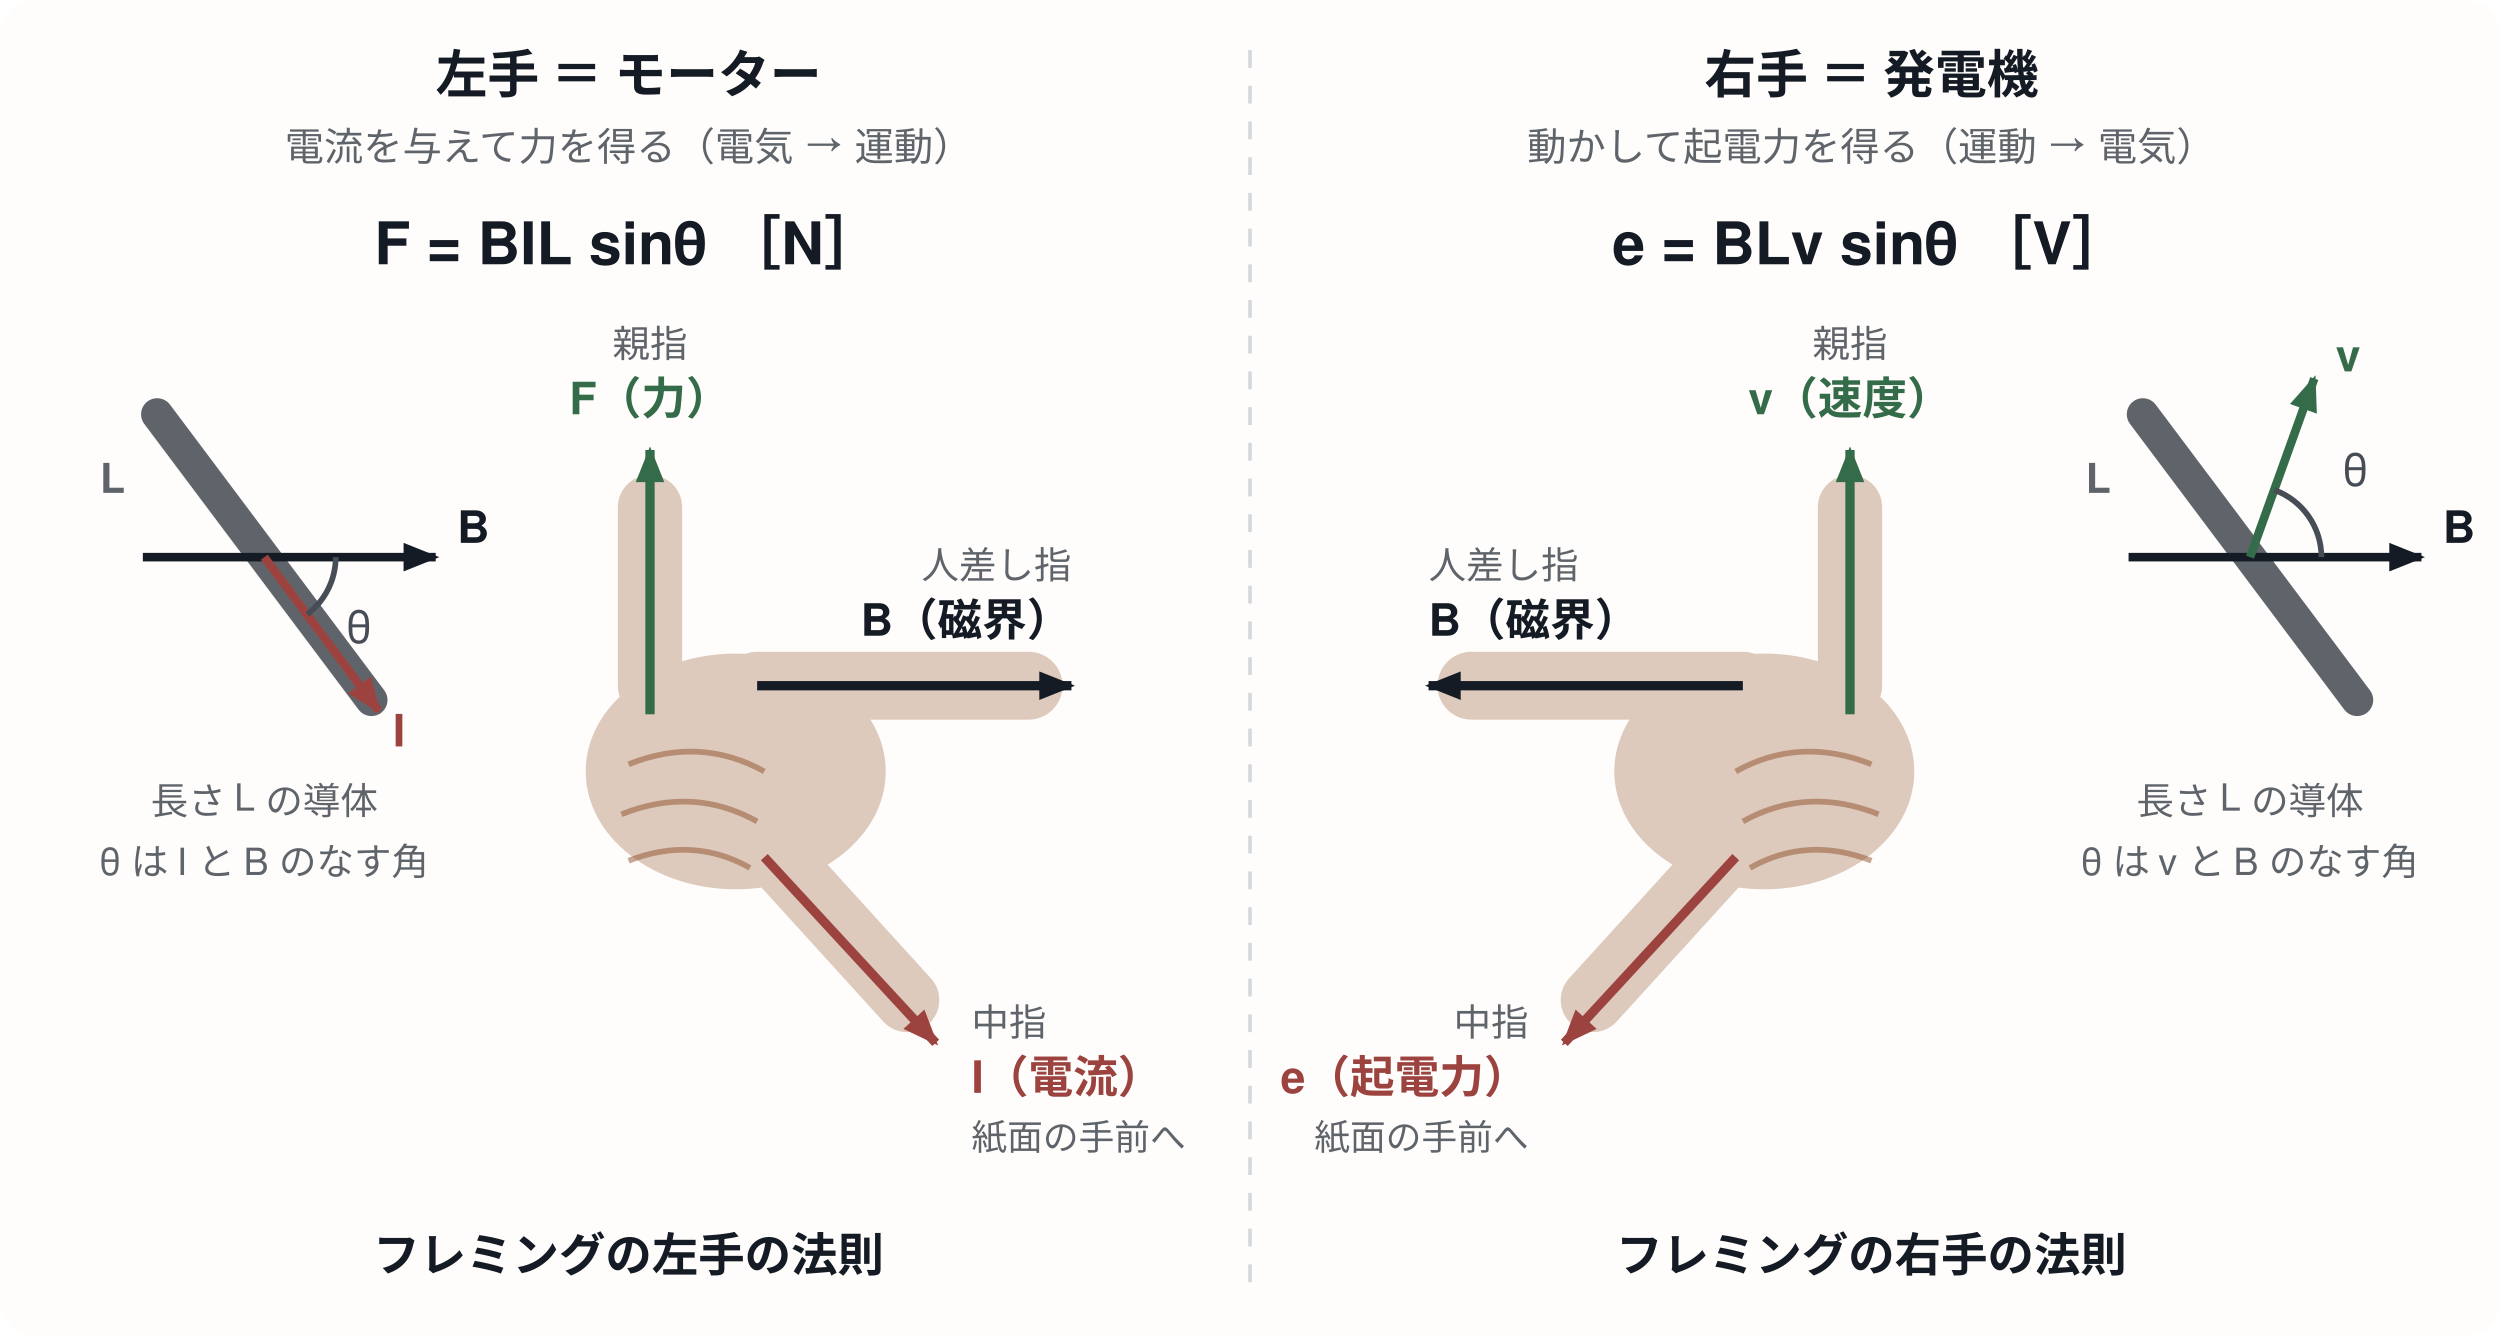
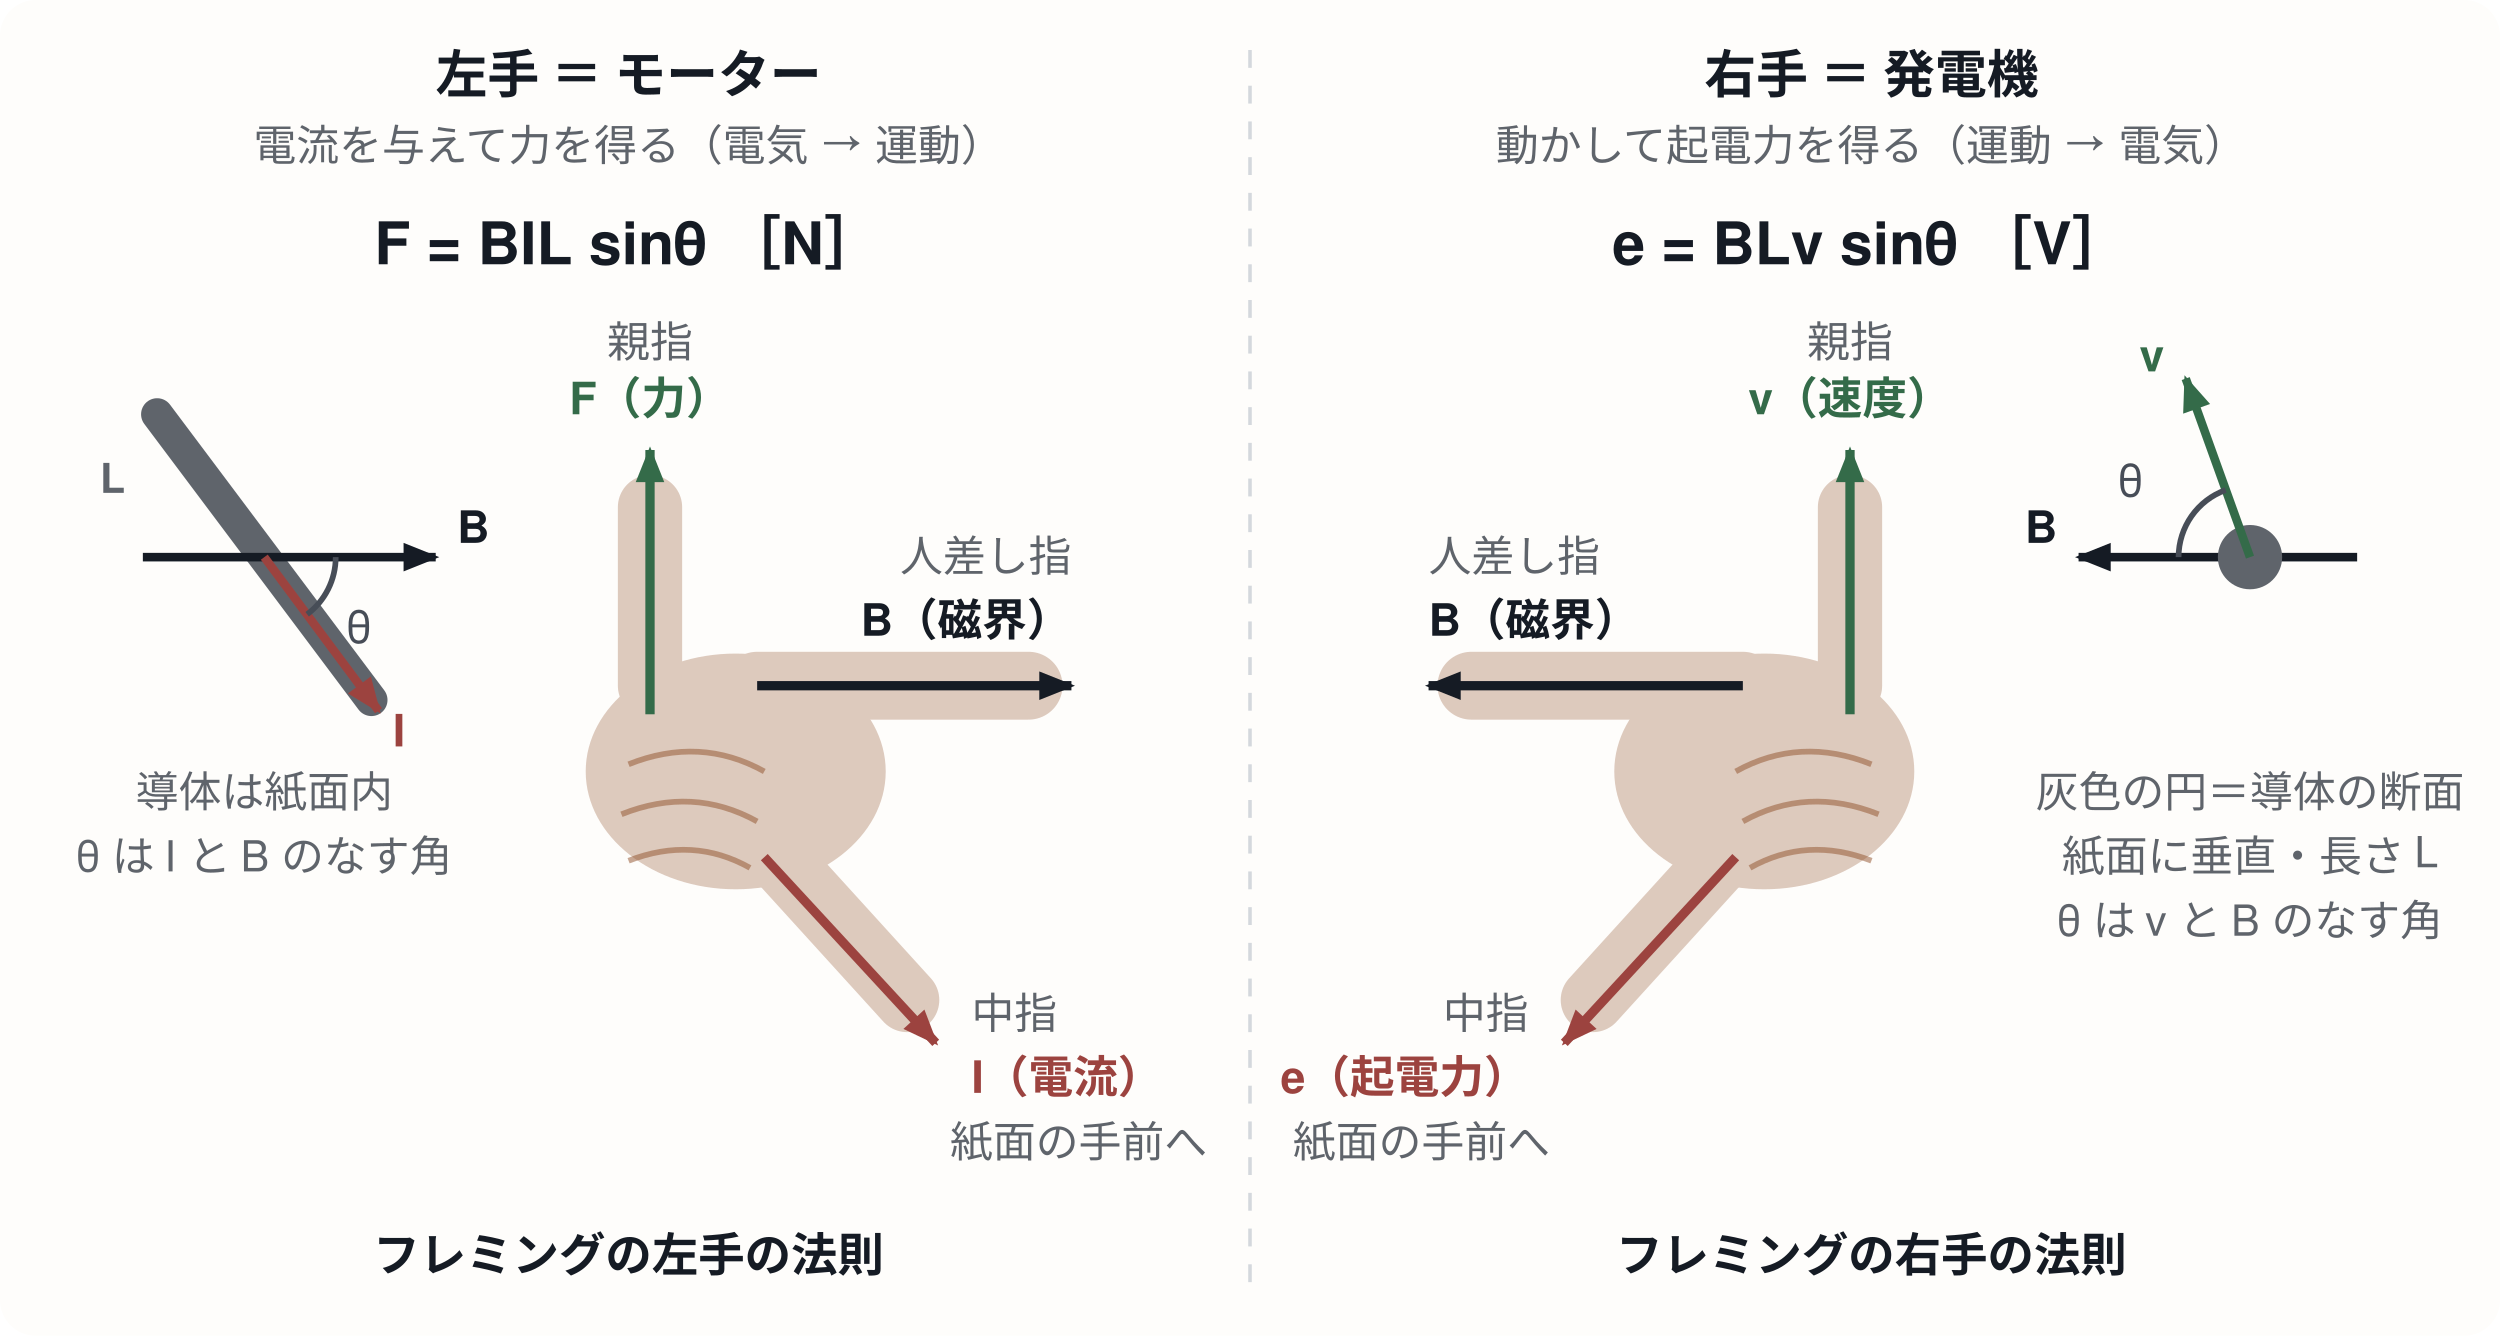
- <svg xmlns="http://www.w3.org/2000/svg" width="700" height="374" viewBox="0 0 700 374" font-family="Noto Sans JP, Hiragino Sans, Yu Gothic, Meiryo, Helvetica, Arial, sans-serif" role="img" aria-label="フレミングの左手の法則と右手の法則を並べた図。左は左手＝モーターで、親指が上を向いて力 F、人差し指が右を向いて磁束密度 B、中指が手前へ向いて電流 I を表し、式は F = BIL sinθ、θ は導体を流れる電流 I と磁束密度 B のなす角。右は右手＝発電機で、親指が上を向いて導体の移動速度 v、人差し指が左を向いて磁束密度 B、中指が手前へ向いて起電力 e を表し、式は e = BLv sinθ、θ は速度 v と磁束密度 B のなす角。両パネルの外側に、磁界の中へ斜めに置かれた長さ L の導体があり、左は電流 I と磁界 B、右は速度 v と磁界 B のなす角に θ が付いている">
+ <svg xmlns="http://www.w3.org/2000/svg" width="700" height="374" viewBox="0 0 700 374" font-family="Noto Sans JP, Hiragino Sans, Yu Gothic, Meiryo, Helvetica, Arial, sans-serif" role="img" aria-label="フレミングの左手の法則と右手の法則を並べた図。左は左手＝モーターで、親指が上を向いて力 F、人差し指が右を向いて磁束密度 B、中指が手前へ向いて電流 I を表し、式は F = BIL sinθ、θ は導体を流れる電流 I と磁束密度 B のなす角。右は右手＝発電機で、親指が上を向いて導体の移動速度 v、人差し指が左を向いて磁束密度 B、中指が手前へ向いて起電力 e を表し、式は e = BLv sinθ、θ は速度 v と磁束密度 B のなす角。両パネルの外側に導体の小図がある。左は紙面内に斜めに置かれた長さ L の導体で、導体に沿う電流 I と磁界 B のなす角に θ が付いている。右は紙面に垂直に置かれた長さ L の導体を断面（灰色の円）で表し、紙面内の速度 v と磁界 B のなす角に θ が付いている。右の小図の磁界 B は、右手の図と同じく左向きに描いてあり、どちらで判定しても起電力は紙面の手前を向く">
  <defs>
    <marker id="flem-ok" markerWidth="10" markerHeight="8" refX="9" refY="4" orient="auto" markerUnits="userSpaceOnUse">
      <path d="M0,0 L10,4 L0,8 z" fill="#346b49" />
    </marker>
    <marker id="flem-ink" markerWidth="10" markerHeight="8" refX="9" refY="4" orient="auto" markerUnits="userSpaceOnUse">
      <path d="M0,0 L10,4 L0,8 z" fill="#151b24" />
    </marker>
    <marker id="flem-danger" markerWidth="10" markerHeight="8" refX="9" refY="4" orient="auto" markerUnits="userSpaceOnUse">
      <path d="M0,0 L10,4 L0,8 z" fill="#9c433f" />
    </marker>
  </defs>
  <rect x="0" y="0" width="700" height="374" rx="10" fill="#fefdfb" />
  <line x1="350" y1="14" x2="350" y2="360" stroke="#d4d8dd" stroke-width="1" stroke-dasharray="5 5" />
  <text x="176" y="26" text-anchor="middle" font-size="14.5" font-weight="700" fill="#151b24">左手 ＝ モーター</text>
-   <text x="176" y="45" text-anchor="middle" font-size="11" fill="#5f646b">電流を与えて力を得る（電気 → 運動）</text>
+   <text x="176" y="45" text-anchor="middle" font-size="12" fill="#5f646b">電流を与えて力を得る（電気 → 運動）</text>
  <text x="176" y="74" text-anchor="middle" font-size="16.5" font-weight="700" fill="#151b24">F = BIL sinθ ［N］</text>
  <line x1="44" y1="116" x2="104" y2="196" stroke="#5f646b" stroke-width="9" stroke-linecap="round" />
  <text x="28" y="138" font-size="11.5" font-weight="700" fill="#5f646b">L</text>
  <line x1="40" y1="156" x2="122" y2="156" stroke="#151b24" stroke-width="2.4" marker-end="url(#flem-ink)" />
  <text x="128" y="152" font-size="12.5" font-weight="700" fill="#151b24">B</text>
  <line x1="74" y1="156" x2="106" y2="199" stroke="#9c433f" stroke-width="2.4" marker-end="url(#flem-danger)" />
  <text x="110" y="209" font-size="12.5" font-weight="700" fill="#9c433f">I</text>
  <path d="M 94 156 A 20 20 0 0 1 86 172" fill="none" stroke="#474d57" stroke-width="1.6" />
  <text x="97" y="180" font-size="12.5" fill="#474d57">θ</text>
-   <text x="74" y="228" text-anchor="middle" font-size="10.5" fill="#5f646b">長さ L の導体</text>
-   <text x="74" y="245" text-anchor="middle" font-size="10.5" fill="#5f646b">θ は I と B のなす角</text>
+   <text x="74" y="226" text-anchor="middle" font-size="12" fill="#5f646b">導体は紙面内</text>
+   <text x="74" y="244" text-anchor="middle" font-size="12" fill="#5f646b">θ は I と B のなす角</text>
  <g opacity="0.3">
    <ellipse cx="206" cy="216" rx="42" ry="33" fill="#90502a" />
    <line x1="182" y1="192" x2="182" y2="142" stroke="#90502a" stroke-width="18" stroke-linecap="round" />
    <line x1="212" y1="192" x2="288" y2="192" stroke="#90502a" stroke-width="19" stroke-linecap="round" />
    <line x1="214" y1="236" x2="254" y2="280" stroke="#90502a" stroke-width="18" stroke-linecap="round" />
  </g>
  <g fill="none" stroke="#90502a" stroke-width="1.6" opacity="0.5">
    <path d="M 176 214 Q 196 206 214 216" />
    <path d="M 174 228 Q 194 220 212 230" />
    <path d="M 176 241 Q 194 234 210 243" />
  </g>
  <line x1="182" y1="200" x2="182" y2="126" stroke="#346b49" stroke-width="2.6" marker-end="url(#flem-ok)" />
-   <text x="182" y="100" text-anchor="middle" font-size="10.5" fill="#5f646b">親指</text>
+   <text x="182" y="100" text-anchor="middle" font-size="12" fill="#5f646b">親指</text>
  <text x="182" y="116" text-anchor="middle" font-size="12.5" font-weight="700" fill="#346b49">F（力）</text>
  <line x1="212" y1="192" x2="300" y2="192" stroke="#151b24" stroke-width="2.6" marker-end="url(#flem-ink)" />
-   <text x="300" y="162" text-anchor="end" font-size="10.5" fill="#5f646b">人差し指</text>
+   <text x="300" y="160" text-anchor="end" font-size="12" fill="#5f646b">人差し指</text>
  <text x="300" y="178" text-anchor="end" font-size="12.5" font-weight="700" fill="#151b24">B（磁界）</text>
  <line x1="214" y1="240" x2="262" y2="292" stroke="#9c433f" stroke-width="2.6" marker-end="url(#flem-danger)" />
-   <text x="272" y="290" font-size="10.5" fill="#5f646b">中指</text>
+   <text x="272" y="288" font-size="12" fill="#5f646b">中指</text>
  <text x="272" y="306" font-size="12.5" font-weight="700" fill="#9c433f">I（電流）</text>
-   <text x="272" y="322" font-size="10" fill="#5f646b">紙面の手前へ</text>
+   <text x="266" y="324" font-size="12" fill="#5f646b">紙面の手前へ</text>
  <text x="176" y="356" text-anchor="middle" font-size="13" font-weight="700" fill="#151b24">フレミングの左手の法則</text>
  <text x="524" y="26" text-anchor="middle" font-size="14.5" font-weight="700" fill="#151b24">右手 ＝ 発電機</text>
-   <text x="524" y="45" text-anchor="middle" font-size="11" fill="#5f646b">動かして起電力を得る（運動 → 電気）</text>
+   <text x="524" y="45" text-anchor="middle" font-size="12" fill="#5f646b">動かして起電力を得る（運動 → 電気）</text>
  <text x="524" y="74" text-anchor="middle" font-size="16.5" font-weight="700" fill="#151b24">e = BLv sinθ ［V］</text>
-   <line x1="600" y1="116" x2="660" y2="196" stroke="#5f646b" stroke-width="9" stroke-linecap="round" />
-   <text x="584" y="138" font-size="11.5" font-weight="700" fill="#5f646b">L</text>
-   <line x1="596" y1="156" x2="678" y2="156" stroke="#151b24" stroke-width="2.4" marker-end="url(#flem-ink)" />
-   <text x="684" y="152" font-size="12.5" font-weight="700" fill="#151b24">B</text>
-   <line x1="630" y1="156" x2="648" y2="106" stroke="#346b49" stroke-width="2.4" marker-end="url(#flem-ok)" />
-   <text x="654" y="104" font-size="12.5" font-weight="700" fill="#346b49">v</text>
-   <path d="M 650 156 A 20 20 0 0 0 636.8 137.2" fill="none" stroke="#474d57" stroke-width="1.6" />
-   <text x="656" y="136" font-size="12.5" fill="#474d57">θ</text>
-   <text x="630" y="228" text-anchor="middle" font-size="10.5" fill="#5f646b">長さ L の導体</text>
-   <text x="630" y="245" text-anchor="middle" font-size="10.5" fill="#5f646b">θ は v と B のなす角</text>
+   <line x1="660" y1="156" x2="582" y2="156" stroke="#151b24" stroke-width="2.4" marker-end="url(#flem-ink)" />
+   <circle cx="630" cy="156" r="9" fill="#5f646b" />
+   <text x="576" y="152" text-anchor="end" font-size="12.5" font-weight="700" fill="#151b24">B</text>
+   <line x1="630" y1="156" x2="612" y2="106" stroke="#346b49" stroke-width="2.4" marker-end="url(#flem-ok)" />
+   <text x="606" y="104" text-anchor="end" font-size="12.5" font-weight="700" fill="#346b49">v</text>
+   <path d="M 610 156 A 20 20 0 0 1 623.2 137.2" fill="none" stroke="#474d57" stroke-width="1.6" />
+   <text x="600" y="139" text-anchor="end" font-size="12.5" fill="#474d57">θ</text>
+   <text x="630" y="226" text-anchor="middle" font-size="12" fill="#5f646b">灰色の円＝導体の断面</text>
+   <text x="630" y="244" text-anchor="middle" font-size="12" fill="#5f646b">紙面に垂直・長さ L</text>
+   <text x="630" y="262" text-anchor="middle" font-size="12" fill="#5f646b">θ は v と B のなす角</text>
  <g opacity="0.3">
    <ellipse cx="494" cy="216" rx="42" ry="33" fill="#90502a" />
    <line x1="518" y1="192" x2="518" y2="142" stroke="#90502a" stroke-width="18" stroke-linecap="round" />
    <line x1="488" y1="192" x2="412" y2="192" stroke="#90502a" stroke-width="19" stroke-linecap="round" />
    <line x1="486" y1="236" x2="446" y2="280" stroke="#90502a" stroke-width="18" stroke-linecap="round" />
  </g>
  <g fill="none" stroke="#90502a" stroke-width="1.6" opacity="0.5">
    <path d="M 524 214 Q 504 206 486 216" />
    <path d="M 526 228 Q 506 220 488 230" />
    <path d="M 524 241 Q 506 234 490 243" />
  </g>
  <line x1="518" y1="200" x2="518" y2="126" stroke="#346b49" stroke-width="2.6" marker-end="url(#flem-ok)" />
-   <text x="518" y="100" text-anchor="middle" font-size="10.5" fill="#5f646b">親指</text>
+   <text x="518" y="100" text-anchor="middle" font-size="12" fill="#5f646b">親指</text>
  <text x="518" y="116" text-anchor="middle" font-size="12.5" font-weight="700" fill="#346b49">v（速度）</text>
  <line x1="488" y1="192" x2="400" y2="192" stroke="#151b24" stroke-width="2.6" marker-end="url(#flem-ink)" />
-   <text x="400" y="162" font-size="10.5" fill="#5f646b">人差し指</text>
+   <text x="400" y="160" font-size="12" fill="#5f646b">人差し指</text>
  <text x="400" y="178" font-size="12.5" font-weight="700" fill="#151b24">B（磁界）</text>
  <line x1="486" y1="240" x2="438" y2="292" stroke="#9c433f" stroke-width="2.6" marker-end="url(#flem-danger)" />
-   <text x="428" y="290" text-anchor="end" font-size="10.5" fill="#5f646b">中指</text>
+   <text x="428" y="288" text-anchor="end" font-size="12" fill="#5f646b">中指</text>
  <text x="428" y="306" text-anchor="end" font-size="12.5" font-weight="700" fill="#9c433f">e（起電力）</text>
-   <text x="428" y="322" text-anchor="end" font-size="10" fill="#5f646b">紙面の手前へ</text>
+   <text x="434" y="324" text-anchor="end" font-size="12" fill="#5f646b">紙面の手前へ</text>
  <text x="524" y="356" text-anchor="middle" font-size="13" font-weight="700" fill="#151b24">フレミングの右手の法則</text>
</svg>
